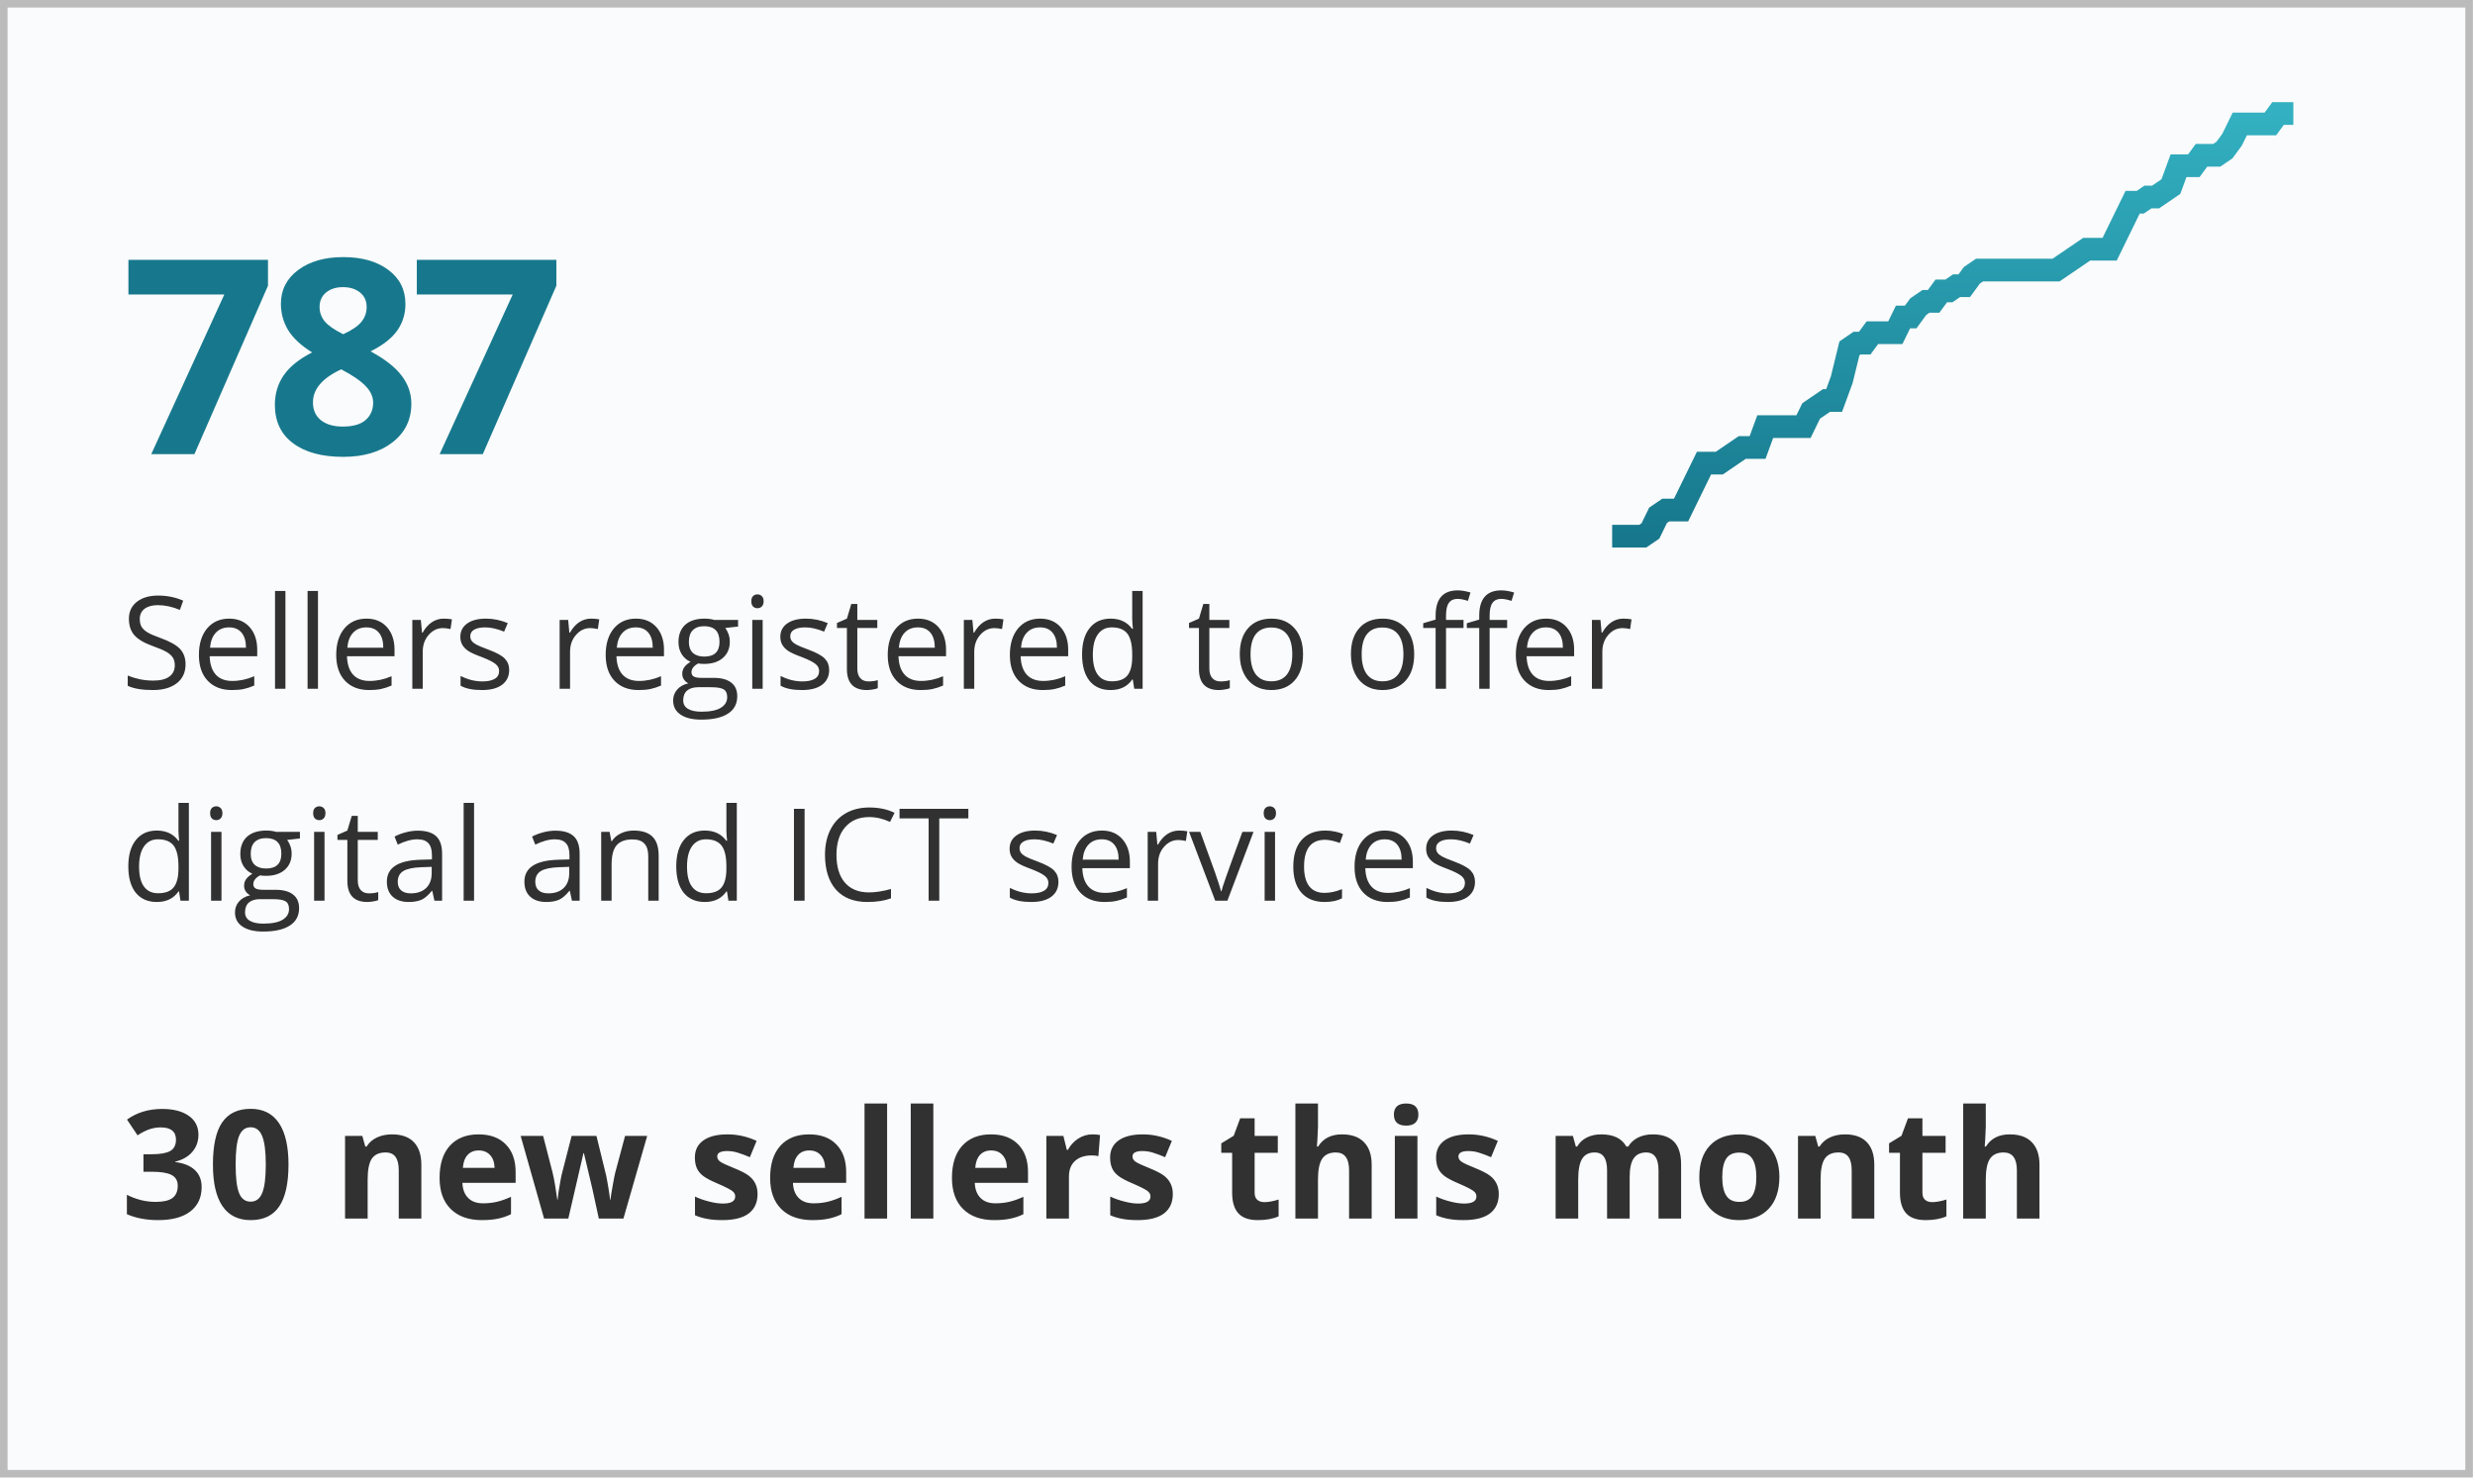
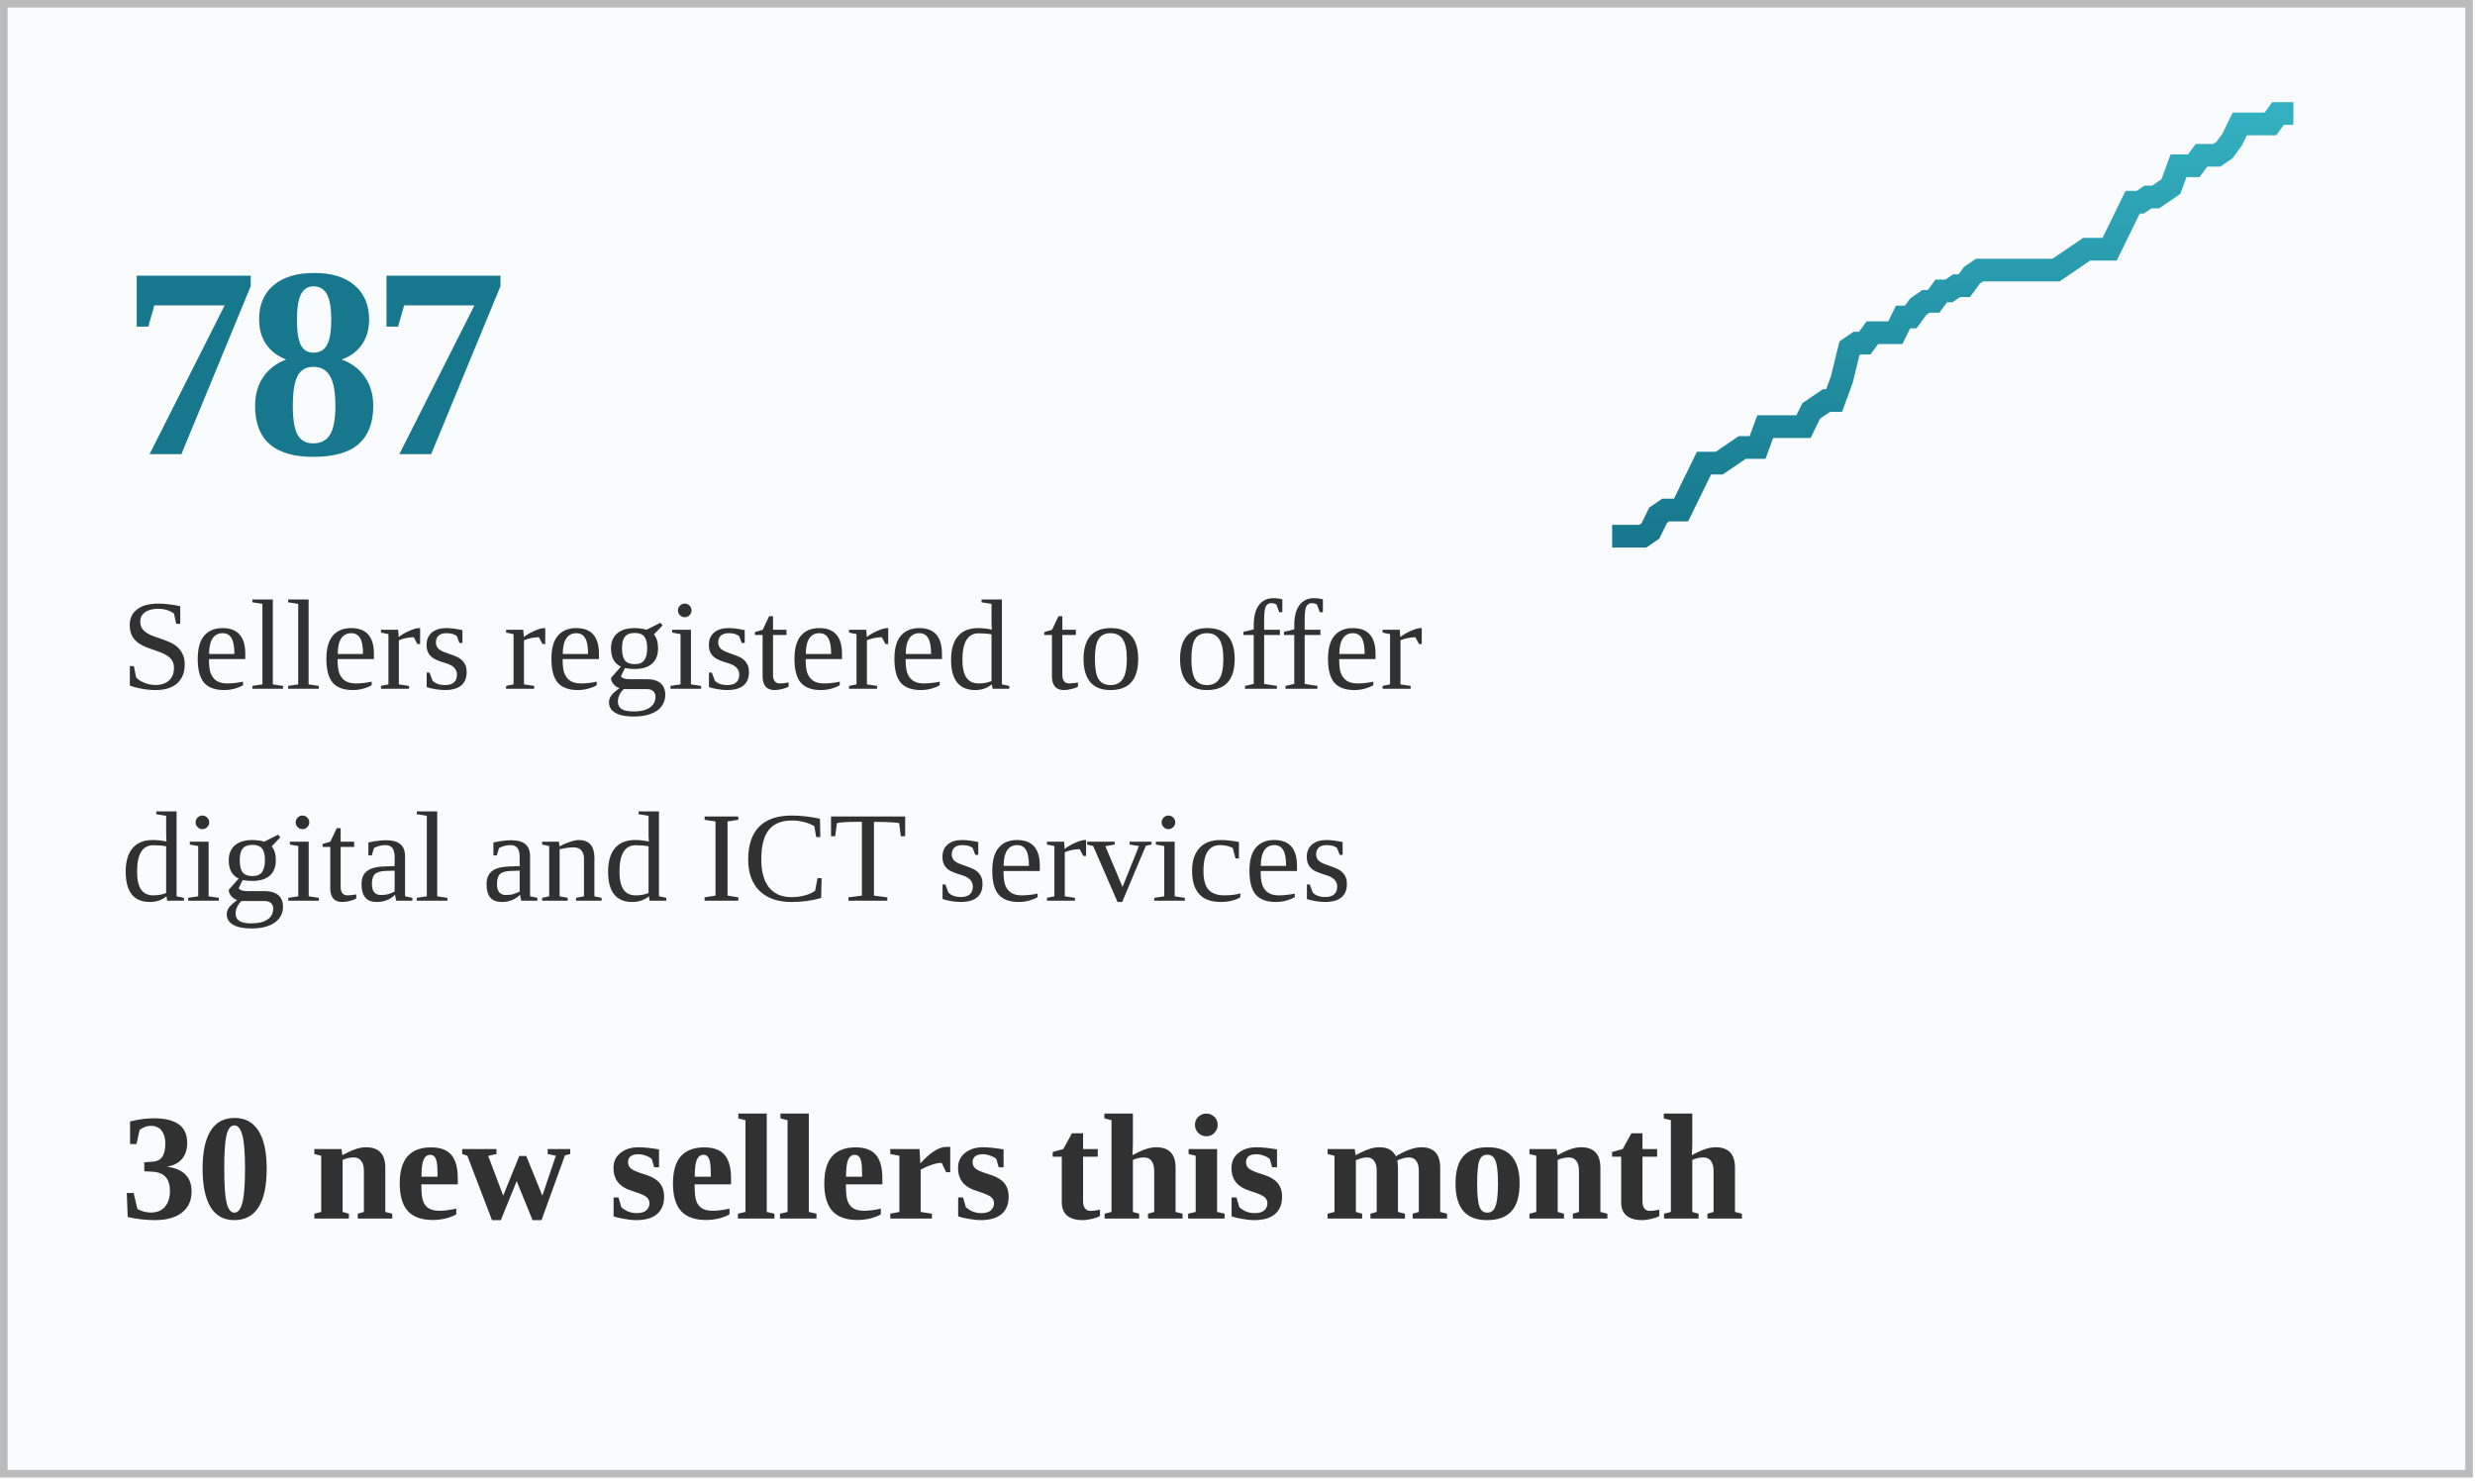
<svg xmlns="http://www.w3.org/2000/svg" xmlns:xlink="http://www.w3.org/1999/xlink" width="327px" height="196px" viewBox="0 0 327 196" version="1.1">
  <defs>
    <rect id="path-1" x="0" y="0" width="326.722" height="195.213" />
    <linearGradient x1="50%" y1="0%" x2="50%" y2="100%" id="linearGradient-2">
      <stop stop-color="#33B0C1" offset="0%" />
      <stop stop-color="#17788D" offset="100%" />
    </linearGradient>
  </defs>
  <g id="Jan-monthly-report-greater-than-768px" stroke="none" stroke-width="1" fill="none" fill-rule="evenodd" transform="translate(-345, -1320)">
    <g id="768-#-of-sellers" transform="translate(345, 1320)">
      <g>
        <g id="Rectangle">
          <use fill="#FAFBFC" fill-rule="evenodd" xlink:href="#path-1" />
          <rect stroke="#BBBBBB" stroke-width="1" x="0.5" y="0.5" width="325.722" height="194.213" />
        </g>
-         <text id="787" font-family="OpenSans-Bold, Open Sans" font-size="36" font-weight="bold" letter-spacing="-1.5" fill="#17788D">
+         <text id="787" font-size="36" font-weight="bold" letter-spacing="-1.5" fill="#17788D">
          <tspan x="16" y="60">787</tspan>
        </text>
        <polyline id="Shape" stroke="url(#linearGradient-2)" stroke-width="3" points="213 70.839 217.046 70.839 218.056 70.15 219.067 68.082 220.079 67.391 222.102 67.391 223.112 65.324 225.135 61.187 226.146 61.187 227.158 61.187 228.168 60.498 230.191 59.119 231.202 59.119 232.214 59.119 233.225 56.363 238.281 56.363 239.293 54.294 241.314 52.915 242.326 52.915 243.337 50.158 244.349 46.022 245.36 45.332 246.37 45.332 247.382 43.954 248.393 43.954 250.416 43.954 251.426 41.885 252.439 41.885 253.449 40.506 254.461 39.817 255.472 39.817 256.483 38.439 257.495 38.439 258.505 37.75 259.517 37.75 260.528 36.37 261.539 35.681 271.651 35.681 272.663 34.991 275.697 32.924 276.707 32.924 278.73 32.924 279.742 30.856 281.765 26.719 282.775 26.719 283.786 26.03 284.798 26.03 286.821 24.652 287.832 21.894 289.854 21.894 290.865 20.515 292.888 20.515 293.898 19.826 294.91 18.448 295.921 16.378 299.967 16.378 300.977 15 303 15" />
-         <text id="Sellers-registered-t" font-family="OpenSans, Open Sans" font-size="17" font-weight="normal" line-spacing="28" fill="#313131">
+         <text id="Sellers-registered-t" font-size="17" font-weight="normal" line-spacing="28" fill="#313131">
          <tspan x="16" y="91">Sellers registered to offer </tspan>
          <tspan x="16" y="119">digital and ICT services</tspan>
        </text>
-         <text id="30-new-sellers-this" font-family="OpenSans-Bold, Open Sans" font-size="20" font-weight="bold" line-spacing="28" fill="#313131">
+         <text id="30-new-sellers-this" font-size="20" font-weight="bold" line-spacing="28" fill="#313131">
          <tspan x="16" y="161">30 new sellers this month</tspan>
        </text>
      </g>
    </g>
  </g>
</svg>
